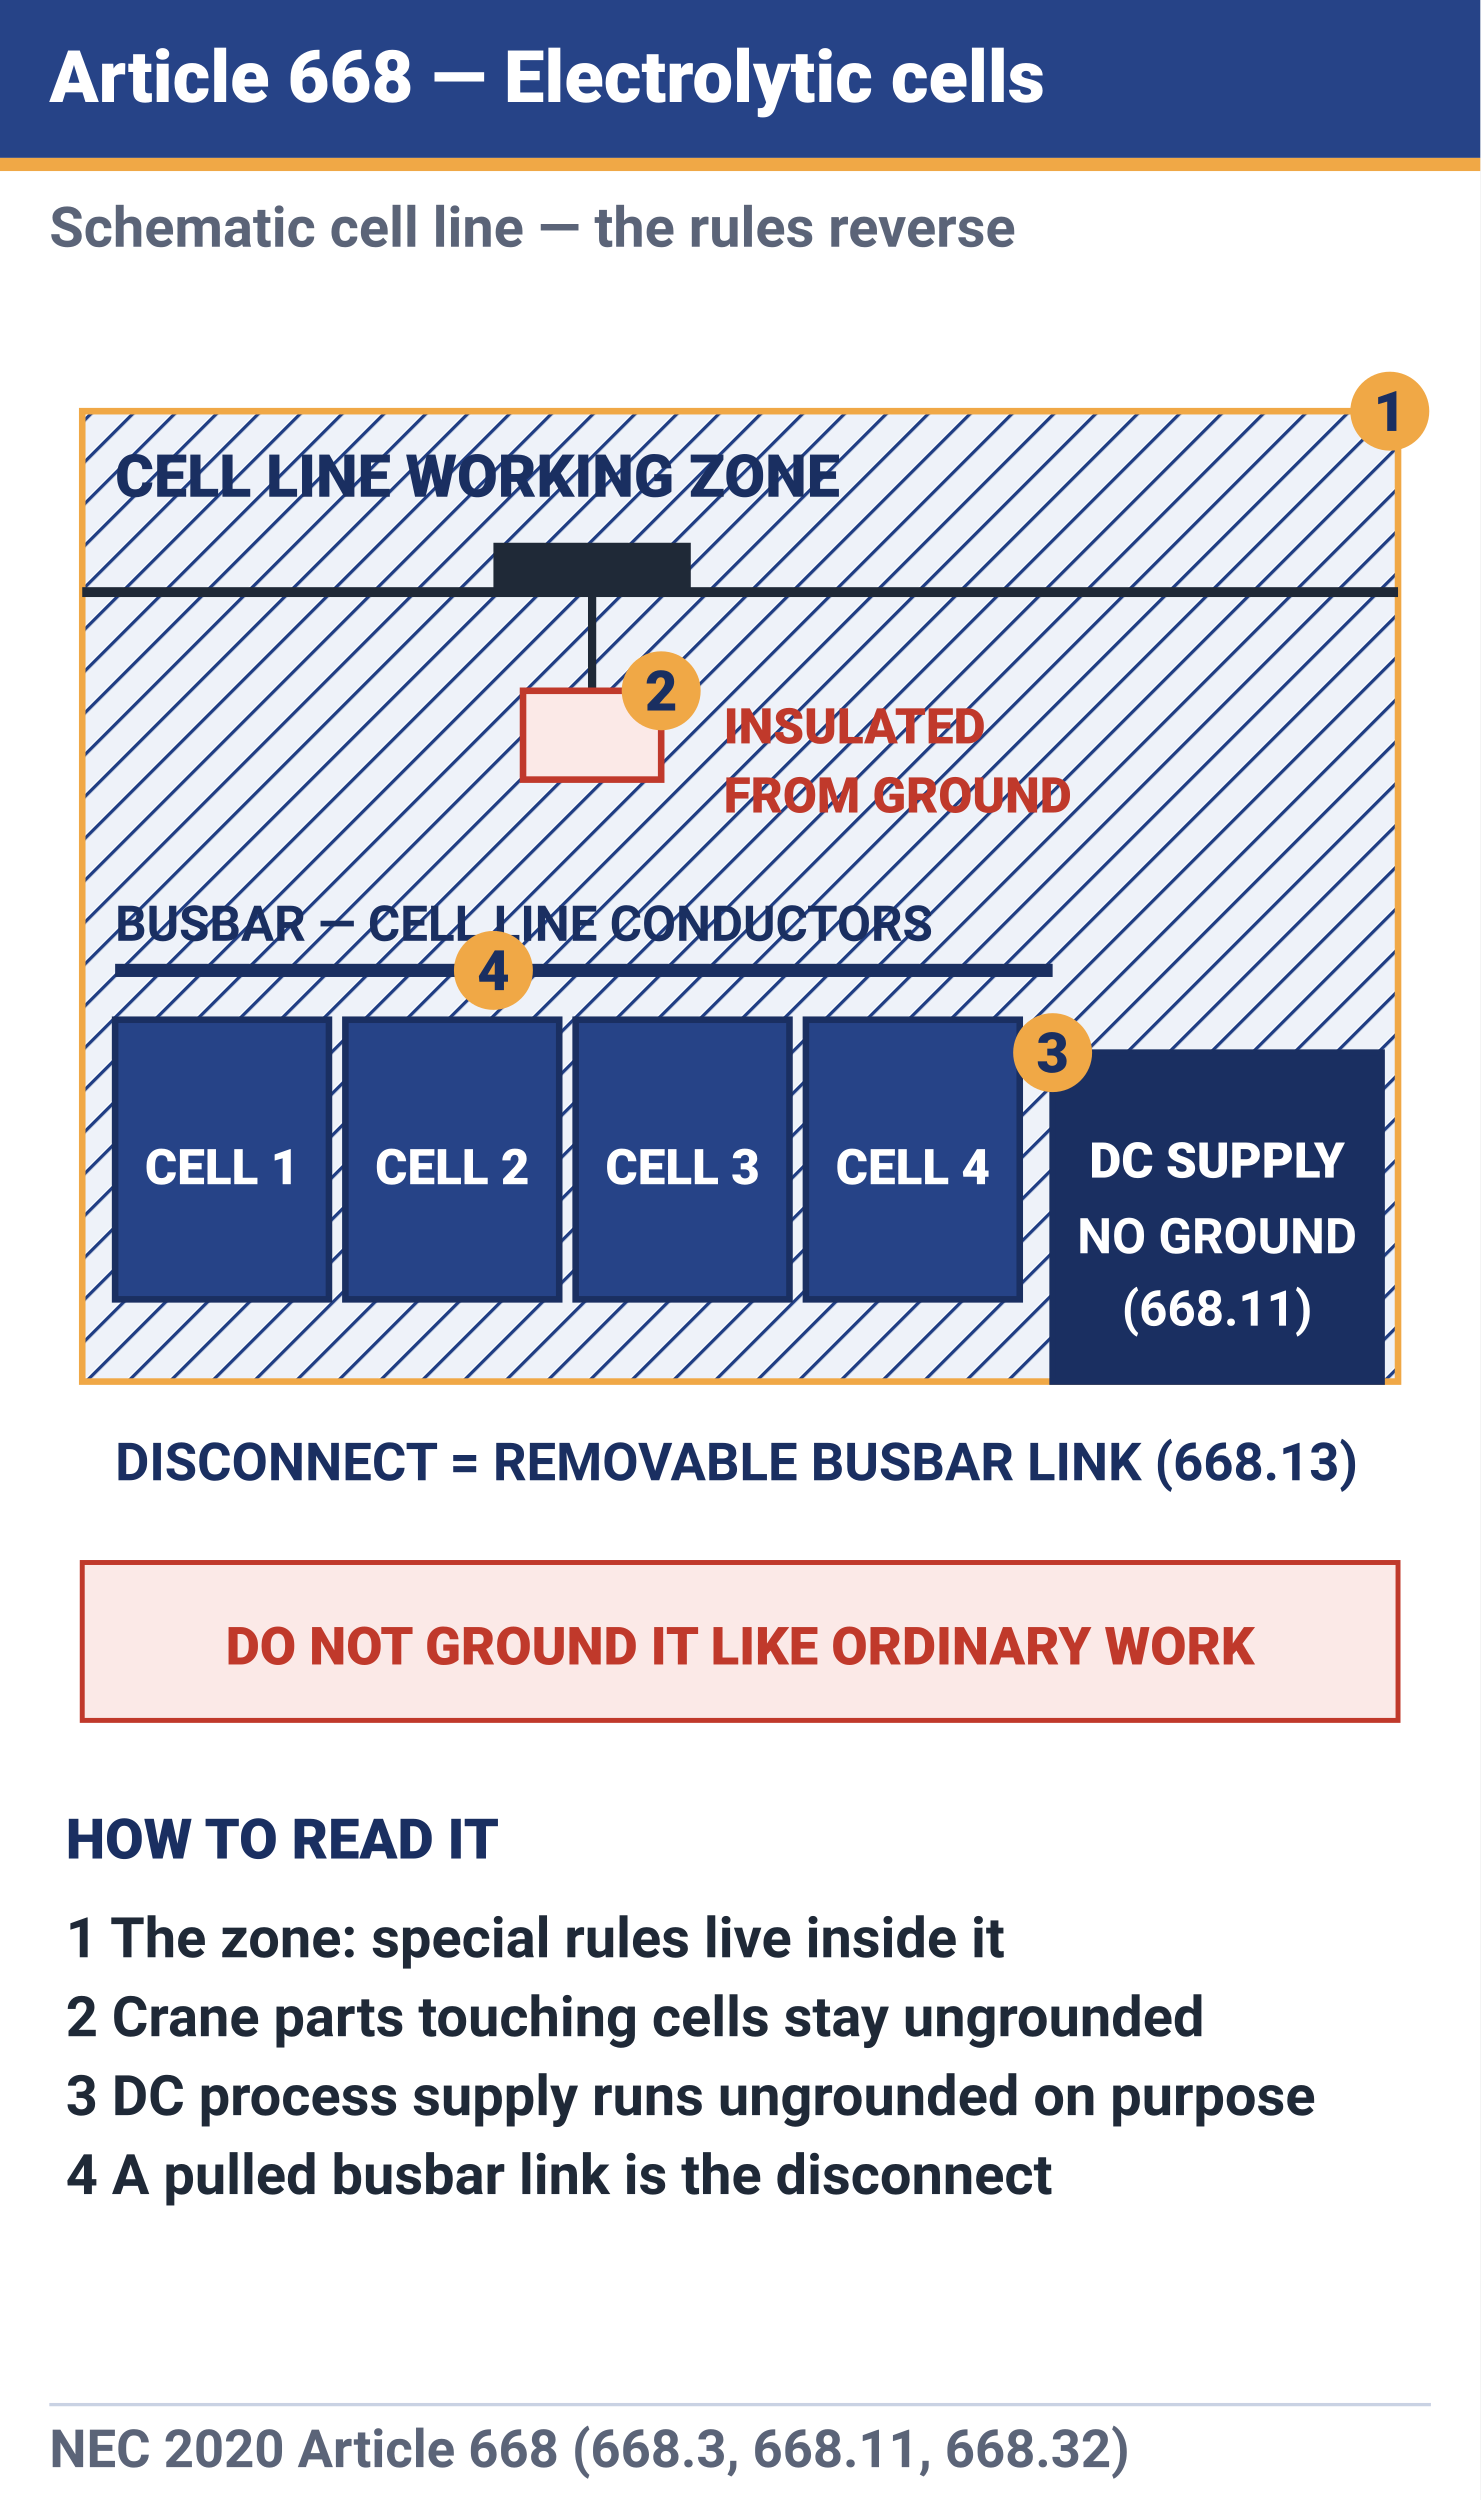
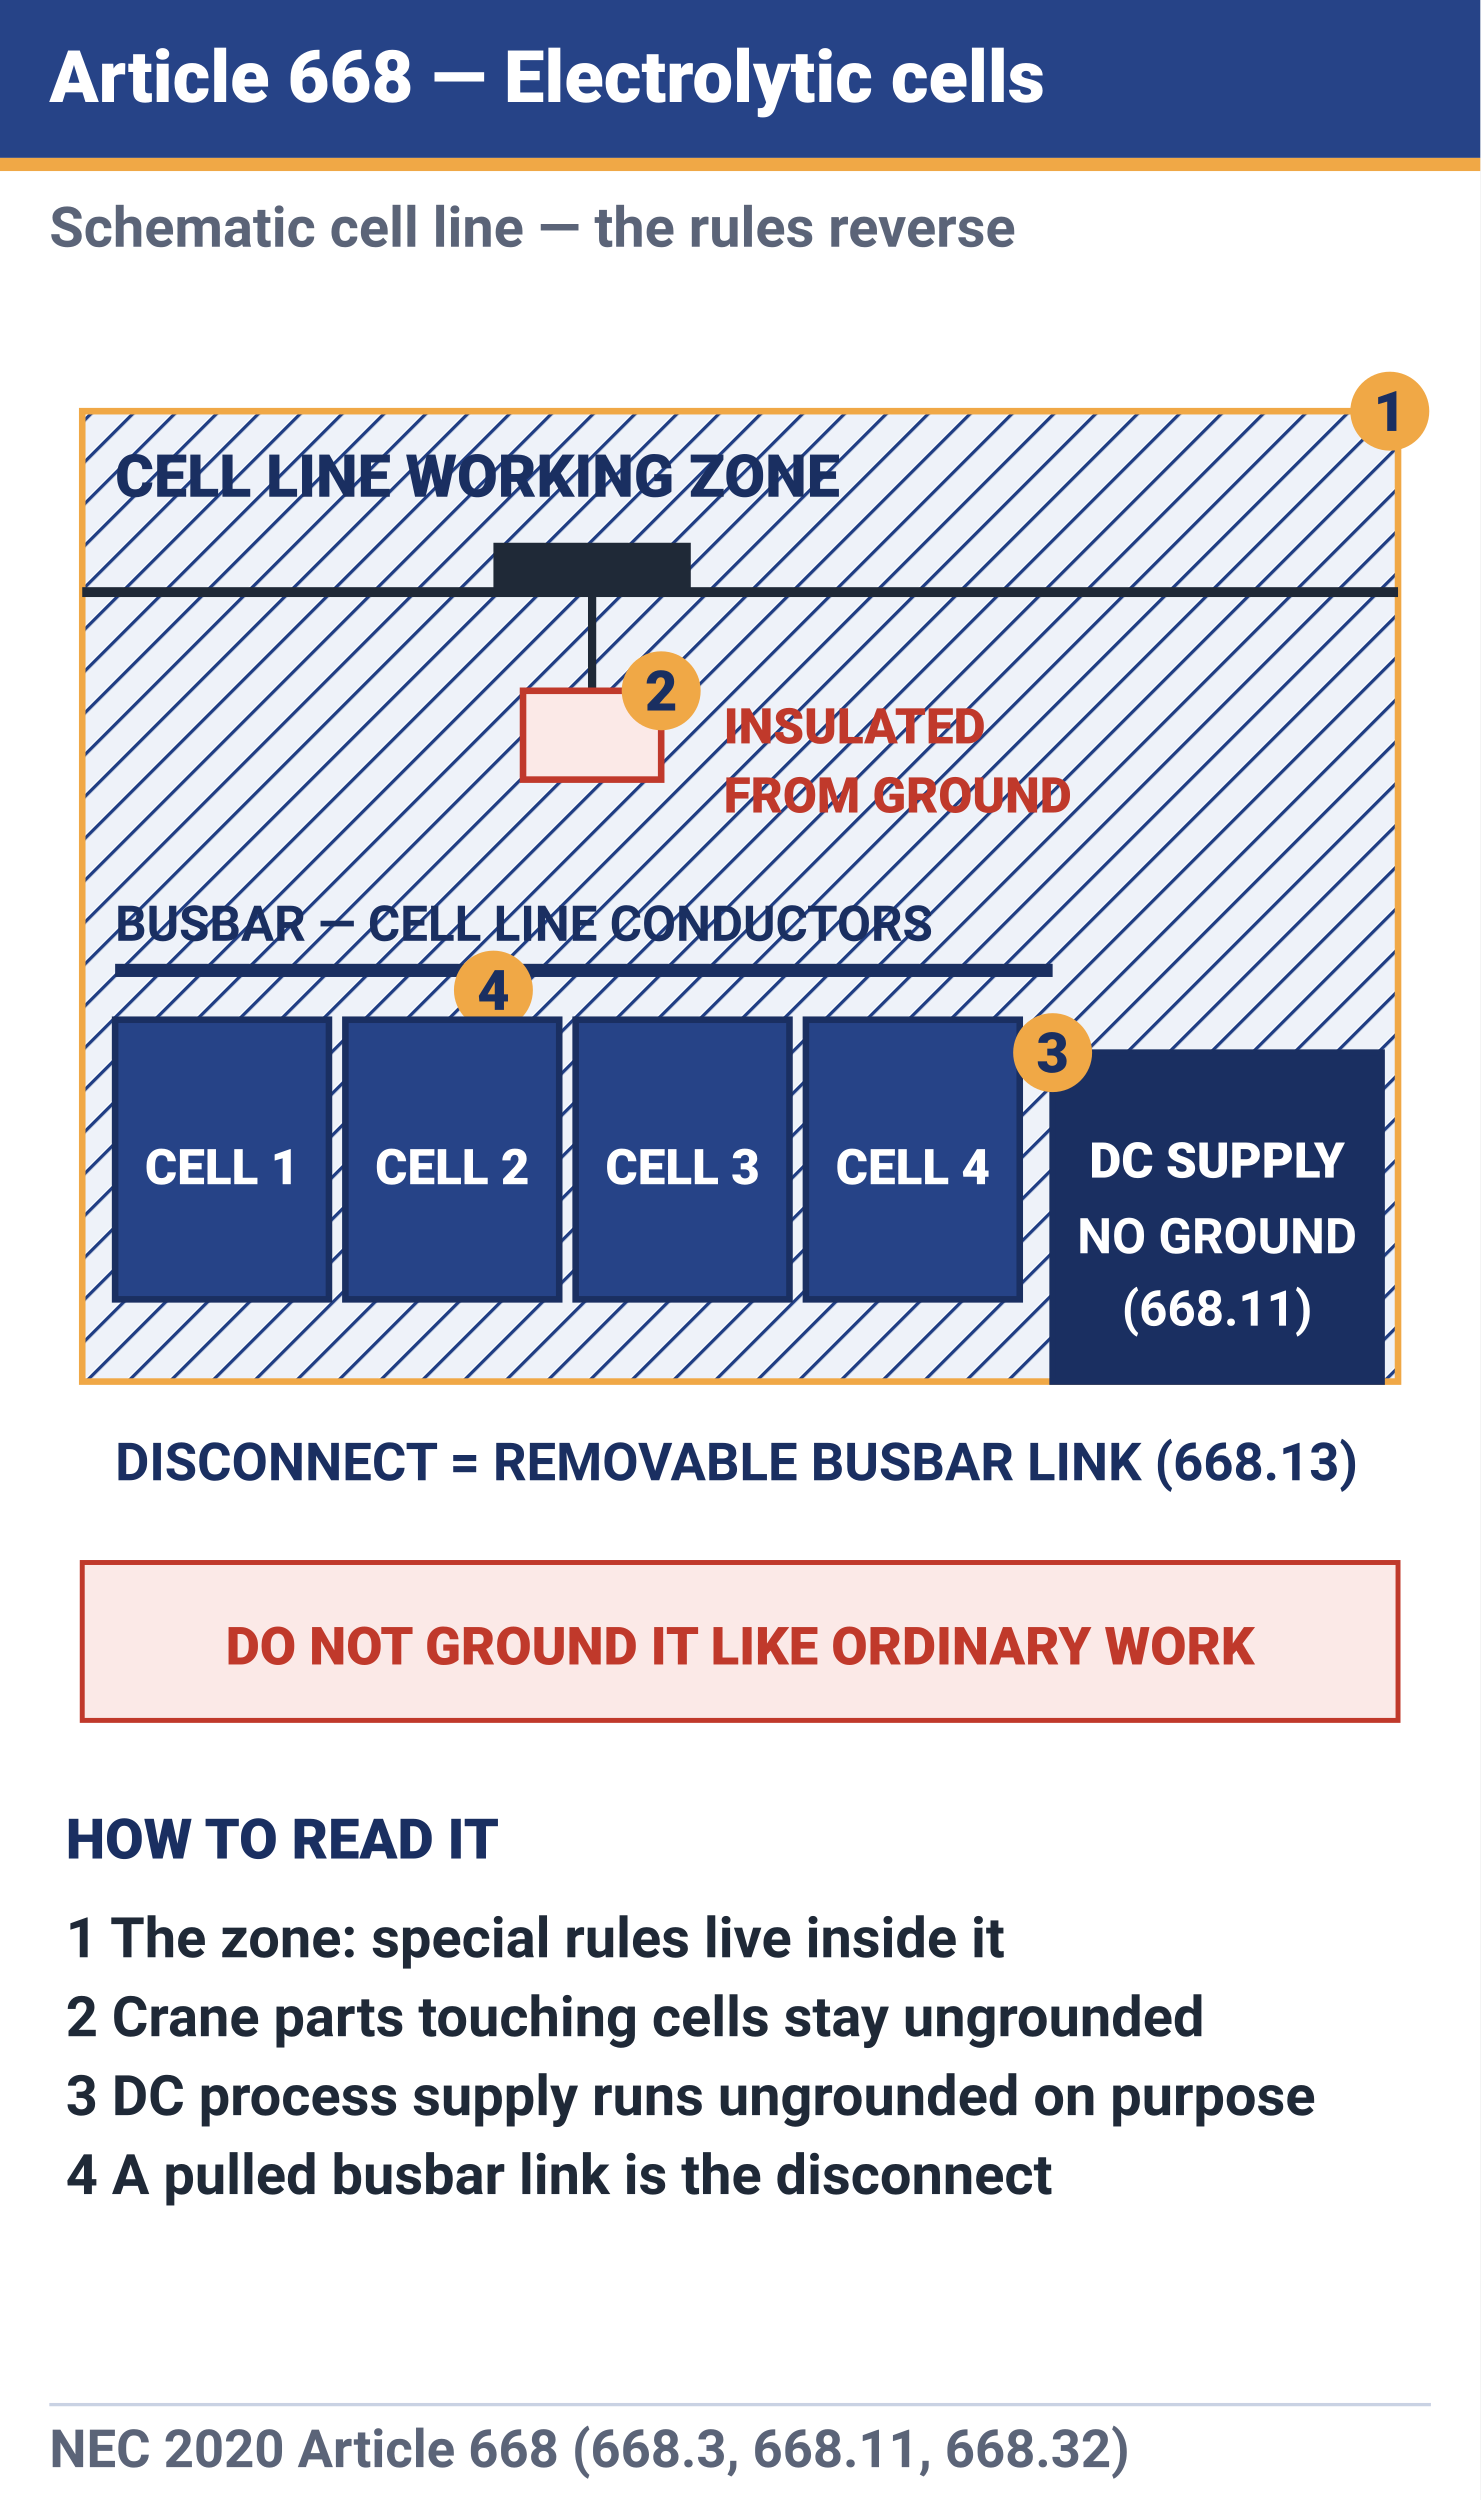
<svg xmlns="http://www.w3.org/2000/svg" viewBox="0 0 900 1520" width="900" height="1520" role="img" aria-labelledby="t d" font-family="-apple-system, 'SF Pro Text', 'Segoe UI', Roboto, Inter, Arial, sans-serif">
  <defs>
    <marker id="ah" viewBox="0 0 12 12" refX="11" refY="6" markerWidth="5" markerHeight="5" orient="auto">
      <path d="M0,0 L12,6 L0,12 z" fill="#1a2f61" />
    </marker>
    <marker id="ahs" viewBox="0 0 12 12" refX="1" refY="6" markerWidth="5" markerHeight="5" orient="auto">
      <path d="M12,0 L0,6 L12,12 z" fill="#1a2f61" />
    </marker>
    <pattern id="hatch" width="18" height="18" patternUnits="userSpaceOnUse" patternTransform="rotate(45)">
      <rect width="18" height="18" fill="#eef2f9" />
      <line x1="0" y1="0" x2="0" y2="18" stroke="#264387" stroke-width="4" />
    </pattern>
    <pattern id="hatchred" width="18" height="18" patternUnits="userSpaceOnUse" patternTransform="rotate(45)">
      <rect width="18" height="18" fill="#fbe9e7" />
      <line x1="0" y1="0" x2="0" y2="18" stroke="#c0392b" stroke-width="3" />
    </pattern>
    <pattern id="earth" width="24" height="24" patternUnits="userSpaceOnUse">
      <rect width="24" height="24" fill="#fdf3e0" />
      <circle cx="6" cy="6" r="2.5" fill="#5b6478" />
      <circle cx="18" cy="16" r="2" fill="#5b6478" />
    </pattern>
  </defs>
  <rect x="0" y="0" width="900" height="1520" fill="#ffffff" />
  <rect x="0" y="0" width="900" height="96" fill="#264387" />
  <rect x="0" y="96" width="900" height="8" fill="#F0A846" />
  <text x="30" y="62" font-size="44" font-weight="800" fill="#ffffff" text-anchor="start">Article 668 — Electrolytic cells</text>
  <text x="30" y="150" font-size="34" font-weight="600" fill="#5b6478" text-anchor="start">Schematic cell line — the rules reverse</text>
  <line x1="30" y1="1462" x2="870" y2="1462" stroke="#c9d2e3" stroke-width="2" />
  <text x="30" y="1500" font-size="32" font-weight="600" fill="#5b6478" text-anchor="start">NEC 2020 Article 668 (668.3, 668.11, 668.32)</text>
  <rect x="50" y="250" width="800" height="590" rx="0" fill="url(#hatch)" stroke="#F0A846" stroke-width="4" />
  <text x="70" y="302" font-size="36" font-weight="800" fill="#1a2f61" text-anchor="start">CELL LINE WORKING ZONE</text>
  <circle cx="845" cy="250" r="24" fill="#F0A846" stroke="#F0A846" stroke-width="0" />
  <text x="845" y="262" font-size="34" font-weight="800" fill="#1a2f61" text-anchor="middle">1</text>
  <line x1="50" y1="360" x2="850" y2="360" stroke="#1f2937" stroke-width="6" />
  <rect x="300" y="330" width="120" height="30" rx="0" fill="#1f2937" stroke="#1f2937" stroke-width="0" />
  <line x1="360" y1="360" x2="360" y2="420" stroke="#1f2937" stroke-width="5" />
  <rect x="318" y="420" width="84" height="54" rx="0" fill="#fbe9e7" stroke="#c0392b" stroke-width="4" />
  <text x="440" y="452" font-size="30" font-weight="800" fill="#c0392b" text-anchor="start">INSULATED</text>
  <text x="440" y="494" font-size="30" font-weight="800" fill="#c0392b" text-anchor="start">FROM GROUND</text>
  <circle cx="402" cy="420" r="24" fill="#F0A846" stroke="#F0A846" stroke-width="0" />
  <text x="402" y="432" font-size="34" font-weight="800" fill="#1a2f61" text-anchor="middle">2</text>
  <text x="70" y="572" font-size="30" font-weight="700" fill="#1a2f61" text-anchor="start">BUSBAR — CELL LINE CONDUCTORS</text>
  <line x1="70" y1="590" x2="640" y2="590" stroke="#1a2f61" stroke-width="8" />
-   <circle cx="300" cy="590" r="24" fill="#F0A846" stroke="#F0A846" stroke-width="0" />
-   <text x="300" y="602" font-size="34" font-weight="800" fill="#1a2f61" text-anchor="middle">4</text>
+   <circle cx="300" cy="602" r="24" fill="#F0A846" stroke="#F0A846" stroke-width="0" />
+   <text x="300" y="614" font-size="34" font-weight="800" fill="#1a2f61" text-anchor="middle">4</text>
  <rect x="70" y="620" width="130" height="170" rx="0" fill="#264387" stroke="#1a2f61" stroke-width="4" />
  <text x="135" y="720" font-size="30" font-weight="800" fill="#ffffff" text-anchor="middle">CELL 1</text>
  <rect x="210" y="620" width="130" height="170" rx="0" fill="#264387" stroke="#1a2f61" stroke-width="4" />
  <text x="275" y="720" font-size="30" font-weight="800" fill="#ffffff" text-anchor="middle">CELL 2</text>
  <rect x="350" y="620" width="130" height="170" rx="0" fill="#264387" stroke="#1a2f61" stroke-width="4" />
  <text x="415" y="720" font-size="30" font-weight="800" fill="#ffffff" text-anchor="middle">CELL 3</text>
  <rect x="490" y="620" width="130" height="170" rx="0" fill="#264387" stroke="#1a2f61" stroke-width="4" />
  <text x="555" y="720" font-size="30" font-weight="800" fill="#ffffff" text-anchor="middle">CELL 4</text>
  <rect x="640" y="640" width="200" height="200" rx="0" fill="#1a2f61" stroke="#1a2f61" stroke-width="4" />
  <text x="740" y="716" font-size="30" font-weight="800" fill="#ffffff" text-anchor="middle">DC SUPPLY</text>
  <text x="740" y="762" font-size="30" font-weight="700" fill="#ffffff" text-anchor="middle">NO GROUND</text>
  <text x="740" y="806" font-size="30" font-weight="600" fill="#ffffff" text-anchor="middle">(668.11)</text>
  <circle cx="640" cy="640" r="24" fill="#F0A846" stroke="#F0A846" stroke-width="0" />
  <text x="640" y="652" font-size="34" font-weight="800" fill="#1a2f61" text-anchor="middle">3</text>
  <text x="70" y="900" font-size="32" font-weight="700" fill="#1a2f61" text-anchor="start">DISCONNECT = REMOVABLE BUSBAR LINK (668.13)</text>
  <rect x="50" y="950" width="800" height="96" rx="0" fill="#fbe9e7" stroke="#c0392b" stroke-width="3" />
  <text x="450" y="1012" font-size="32" font-weight="800" fill="#c0392b" text-anchor="middle">DO NOT GROUND IT LIKE ORDINARY WORK</text>
  <text x="40" y="1130" font-size="34" font-weight="800" fill="#1a2f61" text-anchor="start">HOW TO READ IT</text>
  <text x="40" y="1190" font-size="34" font-weight="600" fill="#1f2937" text-anchor="start">1  The zone: special rules live inside it</text>
  <text x="40" y="1238" font-size="34" font-weight="600" fill="#1f2937" text-anchor="start">2  Crane parts touching cells stay ungrounded</text>
  <text x="40" y="1286" font-size="34" font-weight="600" fill="#1f2937" text-anchor="start">3  DC process supply runs ungrounded on purpose</text>
  <text x="40" y="1334" font-size="34" font-weight="600" fill="#1f2937" text-anchor="start">4  A pulled busbar link is the disconnect</text>
</svg>
